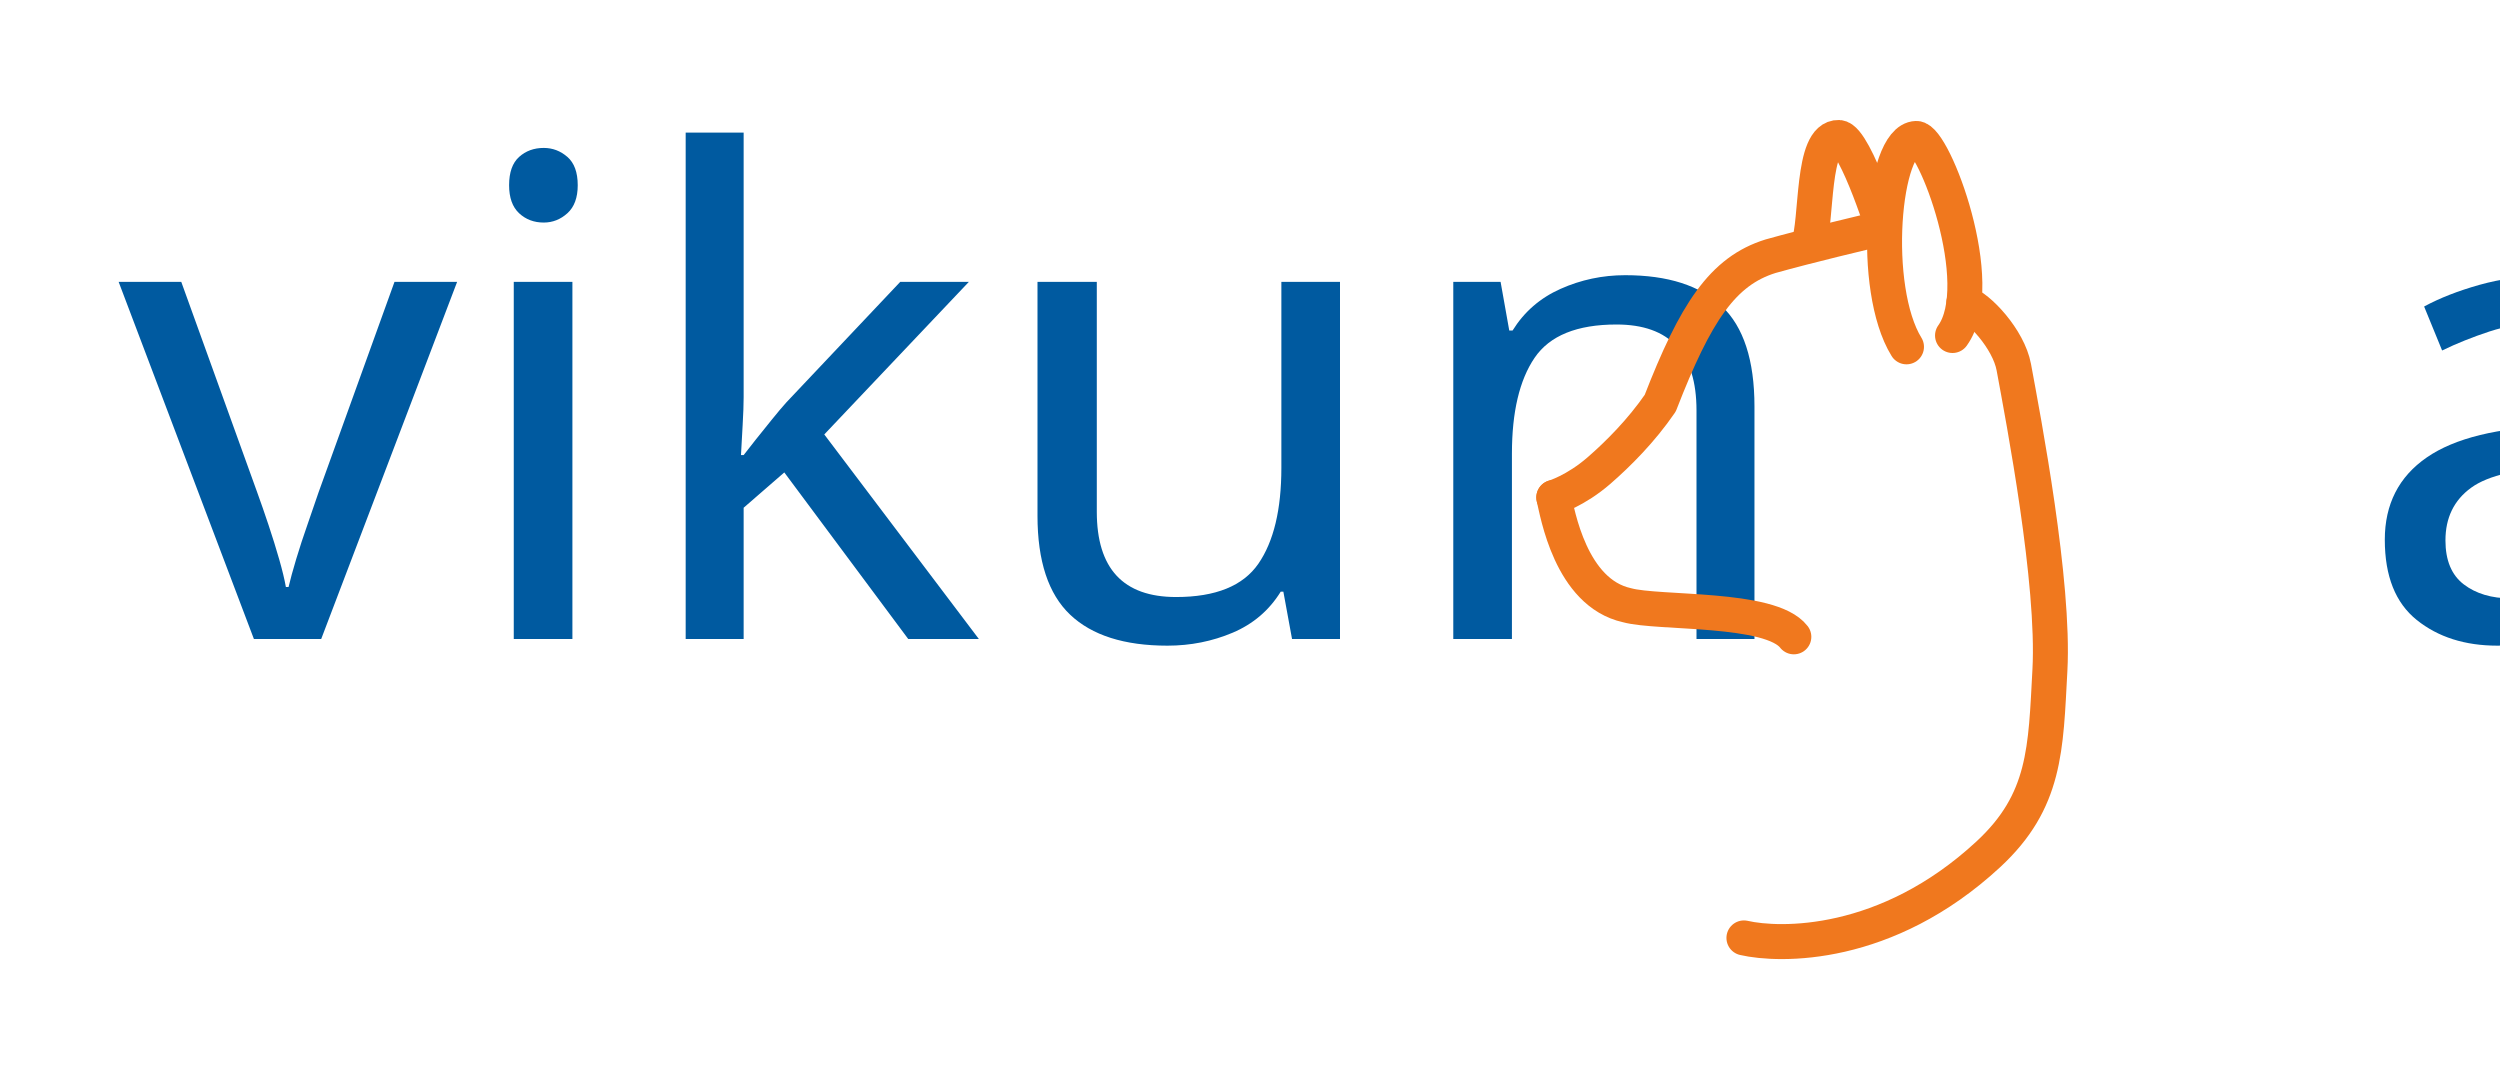
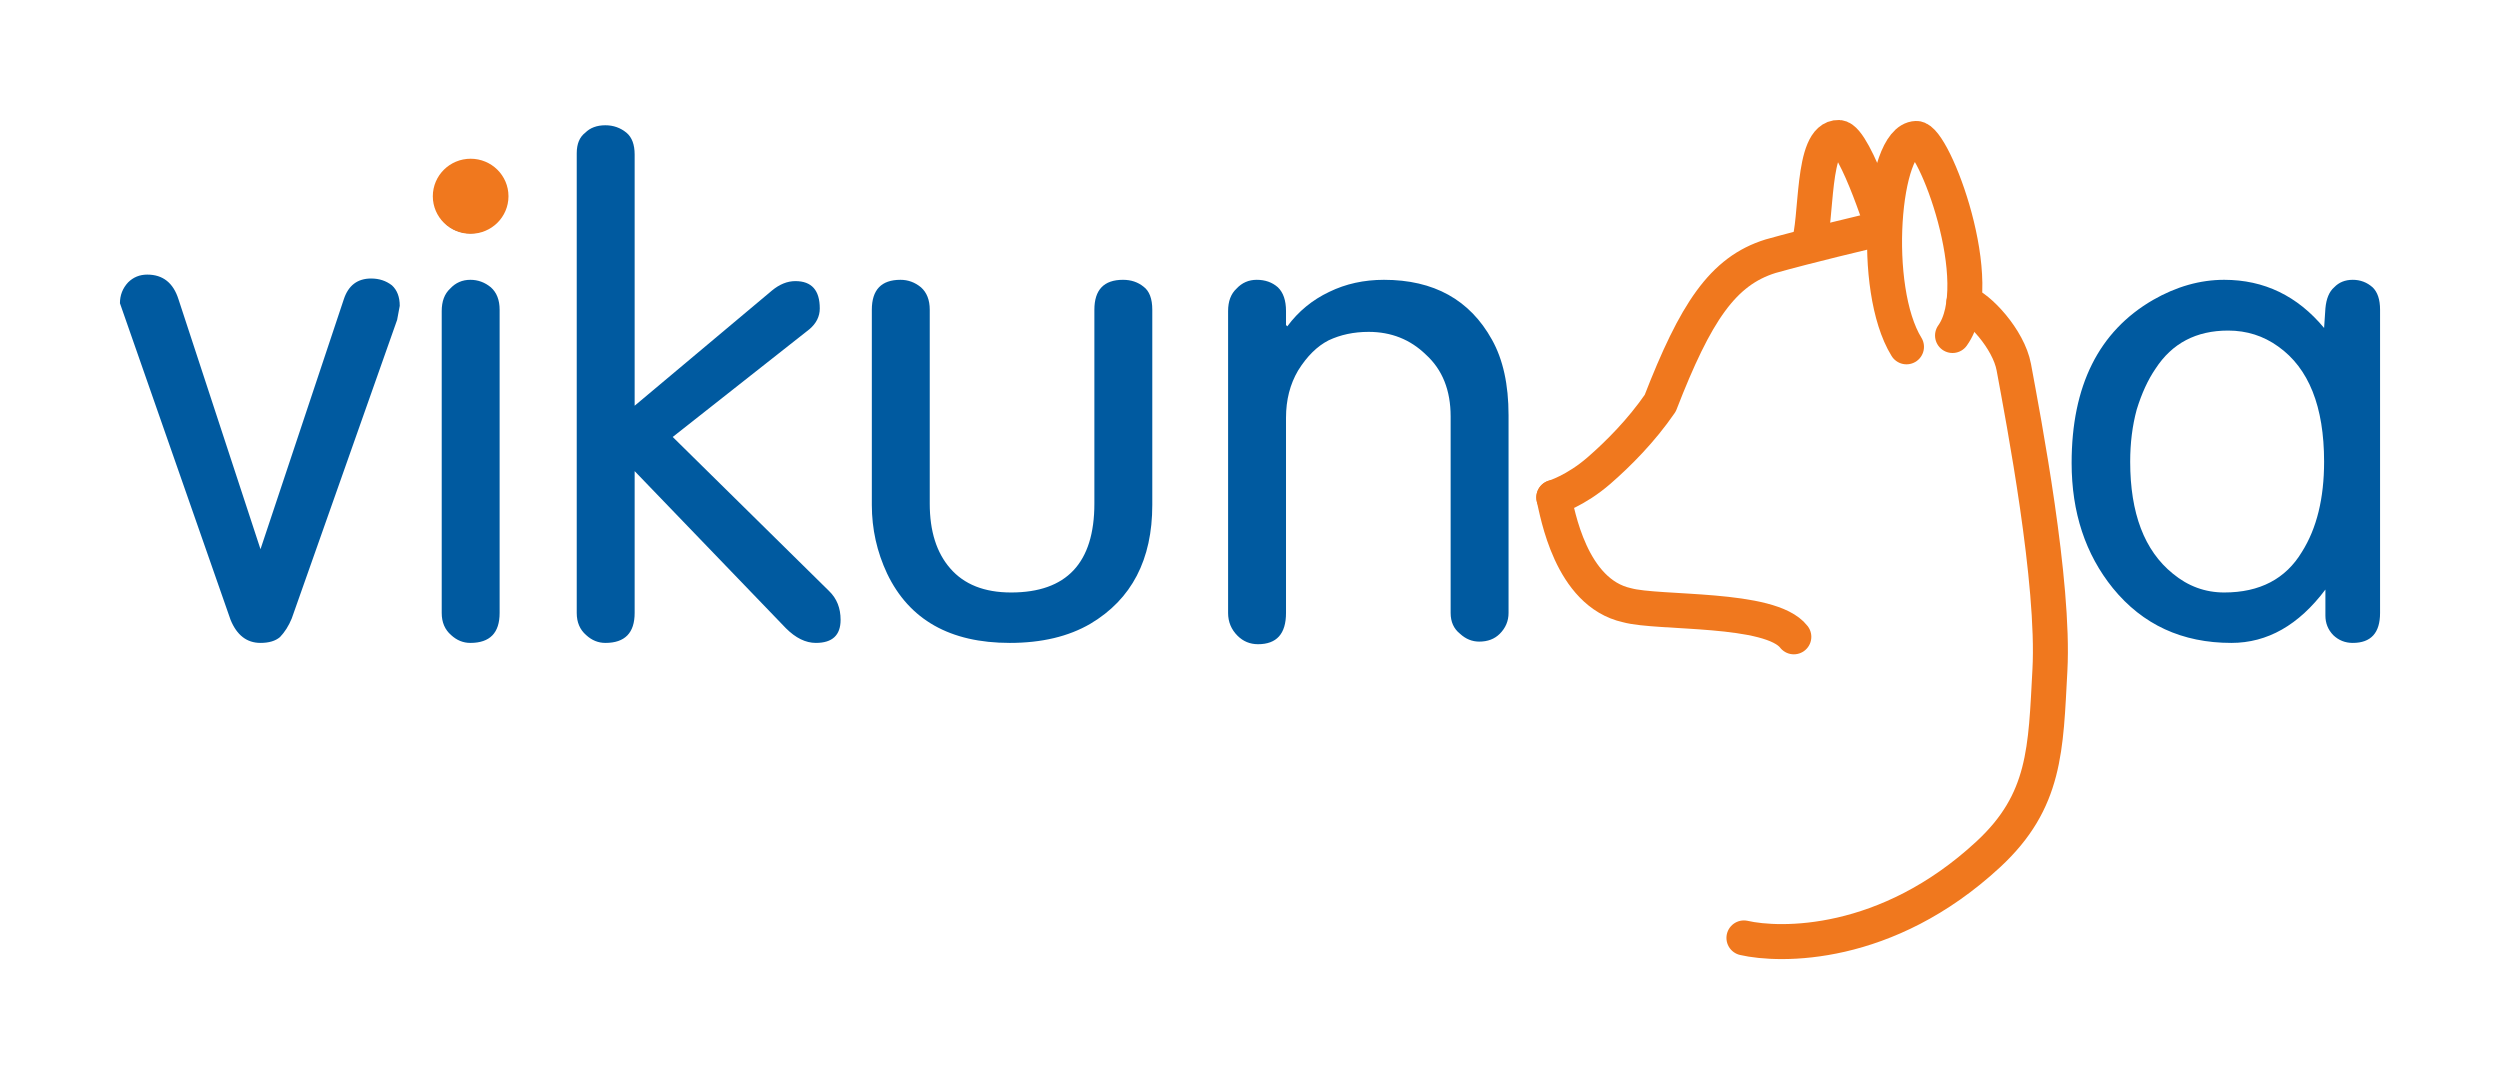
<svg xmlns="http://www.w3.org/2000/svg" width="10.422in" height="4.499in" viewBox="0 0 3126.599 1349.597" version="1.1" id="svg3">
  <defs id="defs7" />
-   <text xml:space="preserve" style="font-style:normal;font-variant:normal;font-weight:normal;font-stretch:normal;font-size:208.333px;line-height:0;font-family:'Standard Symbols L';-inkscape-font-specification:'Standard Symbols L';letter-spacing:0px;word-spacing:0px;fill:#000000;fill-opacity:1;stroke:none;stroke-width:3.125" x="148.372" y="799.113" id="text821">
-     <tspan id="tspan819" x="148.372" y="799.113" style="font-style:normal;font-variant:normal;font-weight:normal;font-stretch:normal;font-size:833.333px;font-family:UnDinaru;-inkscape-font-specification:UnDinaru;fill:#005aa0;fill-opacity:1;stroke-width:3.125">vikun <tspan style="font-size:125px" id="tspan863"> </tspan>  a</tspan>
-   </text>
+   <path id="path820" style="font-style:normal;font-variant:normal;font-weight:normal;font-stretch:normal;font-size:833.333px;line-height:0;font-family:UnDinaru;-inkscape-font-specification:UnDinaru;letter-spacing:0px;word-spacing:0px;fill:#005aa0;fill-opacity:1;stroke:none;stroke-width:3.125" d="m 150,379.191 q 0,-15.055 10.173,-26.042 9.766,-9.766 24.007,-9.766 29.297,0 39.062,30.924 L 325.781,686.808 429.948,374.308 q 8.545,-26.042 34.18,-26.042 15.055,0 26.042,8.545 9.766,8.952 9.766,25.635 l -3.255,17.497 -131.836,373.535 q -5.697,13.835 -14.648,23.193 -8.545,7.324 -24.414,7.324 -25.635,0 -37.435,-28.89 z" />
+   <path id="path822" style="font-style:normal;font-variant:normal;font-weight:normal;font-stretch:normal;font-size:833.333px;line-height:0;font-family:UnDinaru;-inkscape-font-specification:UnDinaru;letter-spacing:0px;word-spacing:0px;fill:#005aa0;fill-opacity:1;stroke:none;stroke-width:3.125" d="m 552.425,388.957 q 0,-18.311 10.579,-28.076 10.173,-10.986 25.228,-10.986 14.242,0 25.635,9.359 10.986,9.766 10.986,28.076 v 379.232 q 0,37.435 -36.621,37.435 -13.428,0 -24.007,-9.766 -11.8,-10.173 -11.8,-27.669 z m 35.807,-97.249 q -19.124,0 -32.552,-13.428 -13.428,-15.869 -13.428,-32.552 0,-16.683 13.428,-32.552 14.242,-13.428 32.552,-13.428 19.124,0 31.738,13.428 13.021,13.428 13.021,32.552 0,19.124 -13.428,32.552 -13.021,13.428 -31.331,13.428 z" />
+   <path id="path824" style="font-style:normal;font-variant:normal;font-weight:normal;font-stretch:normal;font-size:833.333px;line-height:0;font-family:UnDinaru;-inkscape-font-specification:UnDinaru;letter-spacing:0px;word-spacing:0px;fill:#005aa0;fill-opacity:1;stroke:none;stroke-width:3.125" d="m 721.289,191.61 q 0,-17.497 10.579,-25.635 9.359,-9.359 25.228,-9.359 15.055,0 26.449,9.359 10.173,8.545 10.173,27.262 v 314.128 L 965.43,363.322 q 14.242,-11.8 29.297,-11.8 30.518,0 30.518,34.18 0,15.055 -13.021,26.042 L 841.325,546.428 1037.044,739.299 q 14.242,13.835 14.242,35.807 0,28.89 -30.924,28.89 -19.124,0 -37.435,-18.311 L 793.717,589.152 v 177.409 q 0,37.435 -36.621,37.435 -13.428,0 -24.007,-9.766 -11.8,-10.173 -11.8,-27.669 z" />
+   <path id="path826" style="font-style:normal;font-variant:normal;font-weight:normal;font-stretch:normal;font-size:833.333px;line-height:0;font-family:UnDinaru;-inkscape-font-specification:UnDinaru;letter-spacing:0px;word-spacing:0px;fill:#005aa0;fill-opacity:1;stroke:none;stroke-width:3.125" d="m 1090.348,387.329 q 0,-37.435 35.807,-37.435 14.242,0 25.635,9.359 10.986,9.766 10.986,28.076 v 242.513 q 0,51.676 25.635,80.973 26.042,30.111 76.091,30.111 104.167,0 104.167,-111.084 V 387.329 q 0,-37.435 35.807,-37.435 15.055,0 25.635,8.545 10.986,8.138 10.986,28.89 v 244.141 q 0,102.539 -77.311,148.519 -41.097,24.007 -100.912,24.007 -111.898,0 -153.402,-86.67 -19.124,-40.69 -19.124,-85.856 z" />
+   <path id="path828" style="font-style:normal;font-variant:normal;font-weight:normal;font-stretch:normal;font-size:833.333px;line-height:0;font-family:UnDinaru;-inkscape-font-specification:UnDinaru;letter-spacing:0px;word-spacing:0px;fill:#005aa0;fill-opacity:1;stroke:none;stroke-width:3.125" d="m 1535.905,388.957 q 0,-18.311 10.579,-28.076 10.173,-10.986 25.228,-10.986 15.869,0 26.449,9.359 10.172,9.766 10.172,29.704 v 17.497 l 1.628,1.628 q 20.752,-28.076 52.49,-43.132 30.924,-15.055 68.359,-15.055 93.587,0 135.091,74.87 20.752,37.028 20.752,94.401 v 247.396 q 0,15.055 -10.986,26.042 -9.766,9.766 -25.635,9.766 -13.428,0 -24.007,-9.766 -11.8,-9.359 -11.8,-26.042 V 520.793 q 0,-49.235 -30.924,-77.311 -29.297,-28.483 -71.615,-28.483 -27.669,0 -50.049,10.579 -21.566,10.986 -38.249,37.842 -15.055,25.635 -15.055,59.001 v 244.141 q 0,39.062 -34.993,39.062 -15.055,0 -25.635,-10.579 -11.8,-11.8 -11.8,-28.483 z" />
+   <path id="path830" style="font-style:normal;font-variant:normal;font-weight:normal;font-stretch:normal;font-size:833.333px;line-height:0;font-family:UnDinaru;-inkscape-font-specification:UnDinaru;letter-spacing:0px;word-spacing:0px;fill:#005aa0;fill-opacity:1;stroke:none;stroke-width:3.125" d="m 2664.099,577.352 q 0,96.842 53.304,139.974 28.483,23.6 64.29,23.6 66.732,0 97.249,-50.863 27.669,-43.945 27.669,-112.712 0,-103.353 -57.373,-144.043 -27.669,-19.938 -62.663,-19.938 -59.815,0 -90.739,47.607 -14.242,20.752 -23.6,51.27 -8.138,30.111 -8.138,65.104 z m 244.141,-191.65 q 1.628,-18.311 10.986,-26.449 8.952,-9.359 23.193,-9.359 14.242,0 24.821,9.359 9.359,8.952 9.359,28.076 v 379.232 q 0,37.435 -34.18,37.435 -14.242,0 -24.414,-9.766 -9.766,-10.173 -9.766,-24.414 V 737.264 q -50.049,66.732 -117.594,66.732 -92.367,0 -148.112,-68.359 -51.676,-63.883 -51.676,-156.657 0,-144.857 101.725,-203.857 43.945,-25.228 89.111,-25.228 74.87,0 124.919,60.221 z" />
  <g id="g872" style="stroke-width:43.75;stroke-miterlimit:4;stroke-dasharray:none" transform="translate(22.53906,-66.20167)">
    <path id="path869" d="m 1920.711,688.266 c 4.507,18.928 20.91,119.151 91.504,134.782 39.424,10.906 179.519,1.702 208.687,39.544" style="fill:none;stroke:#f0781e;stroke-width:43.75;stroke-linecap:round;stroke-linejoin:round;stroke-miterlimit:4;stroke-dasharray:none;stroke-opacity:1;paint-order:stroke fill markers" />
    <path id="path863" d="m 1920.711,688.266 c 0,0 27.206,-8.105 56.627,-33.711 24.217,-21.077 52.789,-49.733 76.475,-84.162 44.235,-113.942 78.113,-165.206 137.983,-183.813 47.069,-13.252 122.469,-31.074 122.469,-31.074 v 0" style="fill:none;stroke:#f0781e;stroke-width:43.75;stroke-linecap:round;stroke-linejoin:round;stroke-miterlimit:4;stroke-dasharray:none;stroke-opacity:1;paint-order:stroke fill markers" />
    <path id="path871" d="m 2433.536,444.617 c 18.369,5.308 56.004,45.669 62.481,80.803 12.257,66.483 51.098,269.189 45.137,379.051 -5.332,98.269 -4.965,163.353 -77.022,230.104 -127.674,118.272 -261.243,114.789 -305.638,104.574" style="fill:none;stroke:#f0781e;stroke-width:43.75;stroke-linecap:round;stroke-linejoin:miter;stroke-miterlimit:4;stroke-dasharray:none;stroke-opacity:1;paint-order:stroke fill markers" />
    <path id="path873" d="m 2361.791,499.911 c -45.201,-73.204 -29.93,-259.329 12.258,-260.596 21.978,-0.66 91.367,182.265 45.321,246.43" style="fill:none;stroke:#f0781e;stroke-width:43.75;stroke-linecap:round;stroke-linejoin:miter;stroke-miterlimit:4;stroke-dasharray:none;stroke-opacity:1" />
    <path id="path875" d="m 2238.864,373.329 c 11.907,-30.48 3.342,-136.382 38.285,-135.247 21.062,0.685 62.986,136.63 54.481,112.855" style="fill:none;stroke:#f0781e;stroke-width:43.75;stroke-linecap:butt;stroke-linejoin:miter;stroke-miterlimit:4;stroke-dasharray:none;stroke-opacity:1" />
  </g>
+   <ellipse style="opacity:1;vector-effect:none;fill:#f0781e;fill-opacity:1;fill-rule:evenodd;stroke:#f0781e;stroke-width:45.727;stroke-linecap:round;stroke-linejoin:round;stroke-miterlimit:4;stroke-dasharray:none;stroke-dashoffset:0;stroke-opacity:1;paint-order:stroke fill markers" id="path839" cx="588.609" cy="245.394" rx="24.45" ry="24.063" />
</svg>
